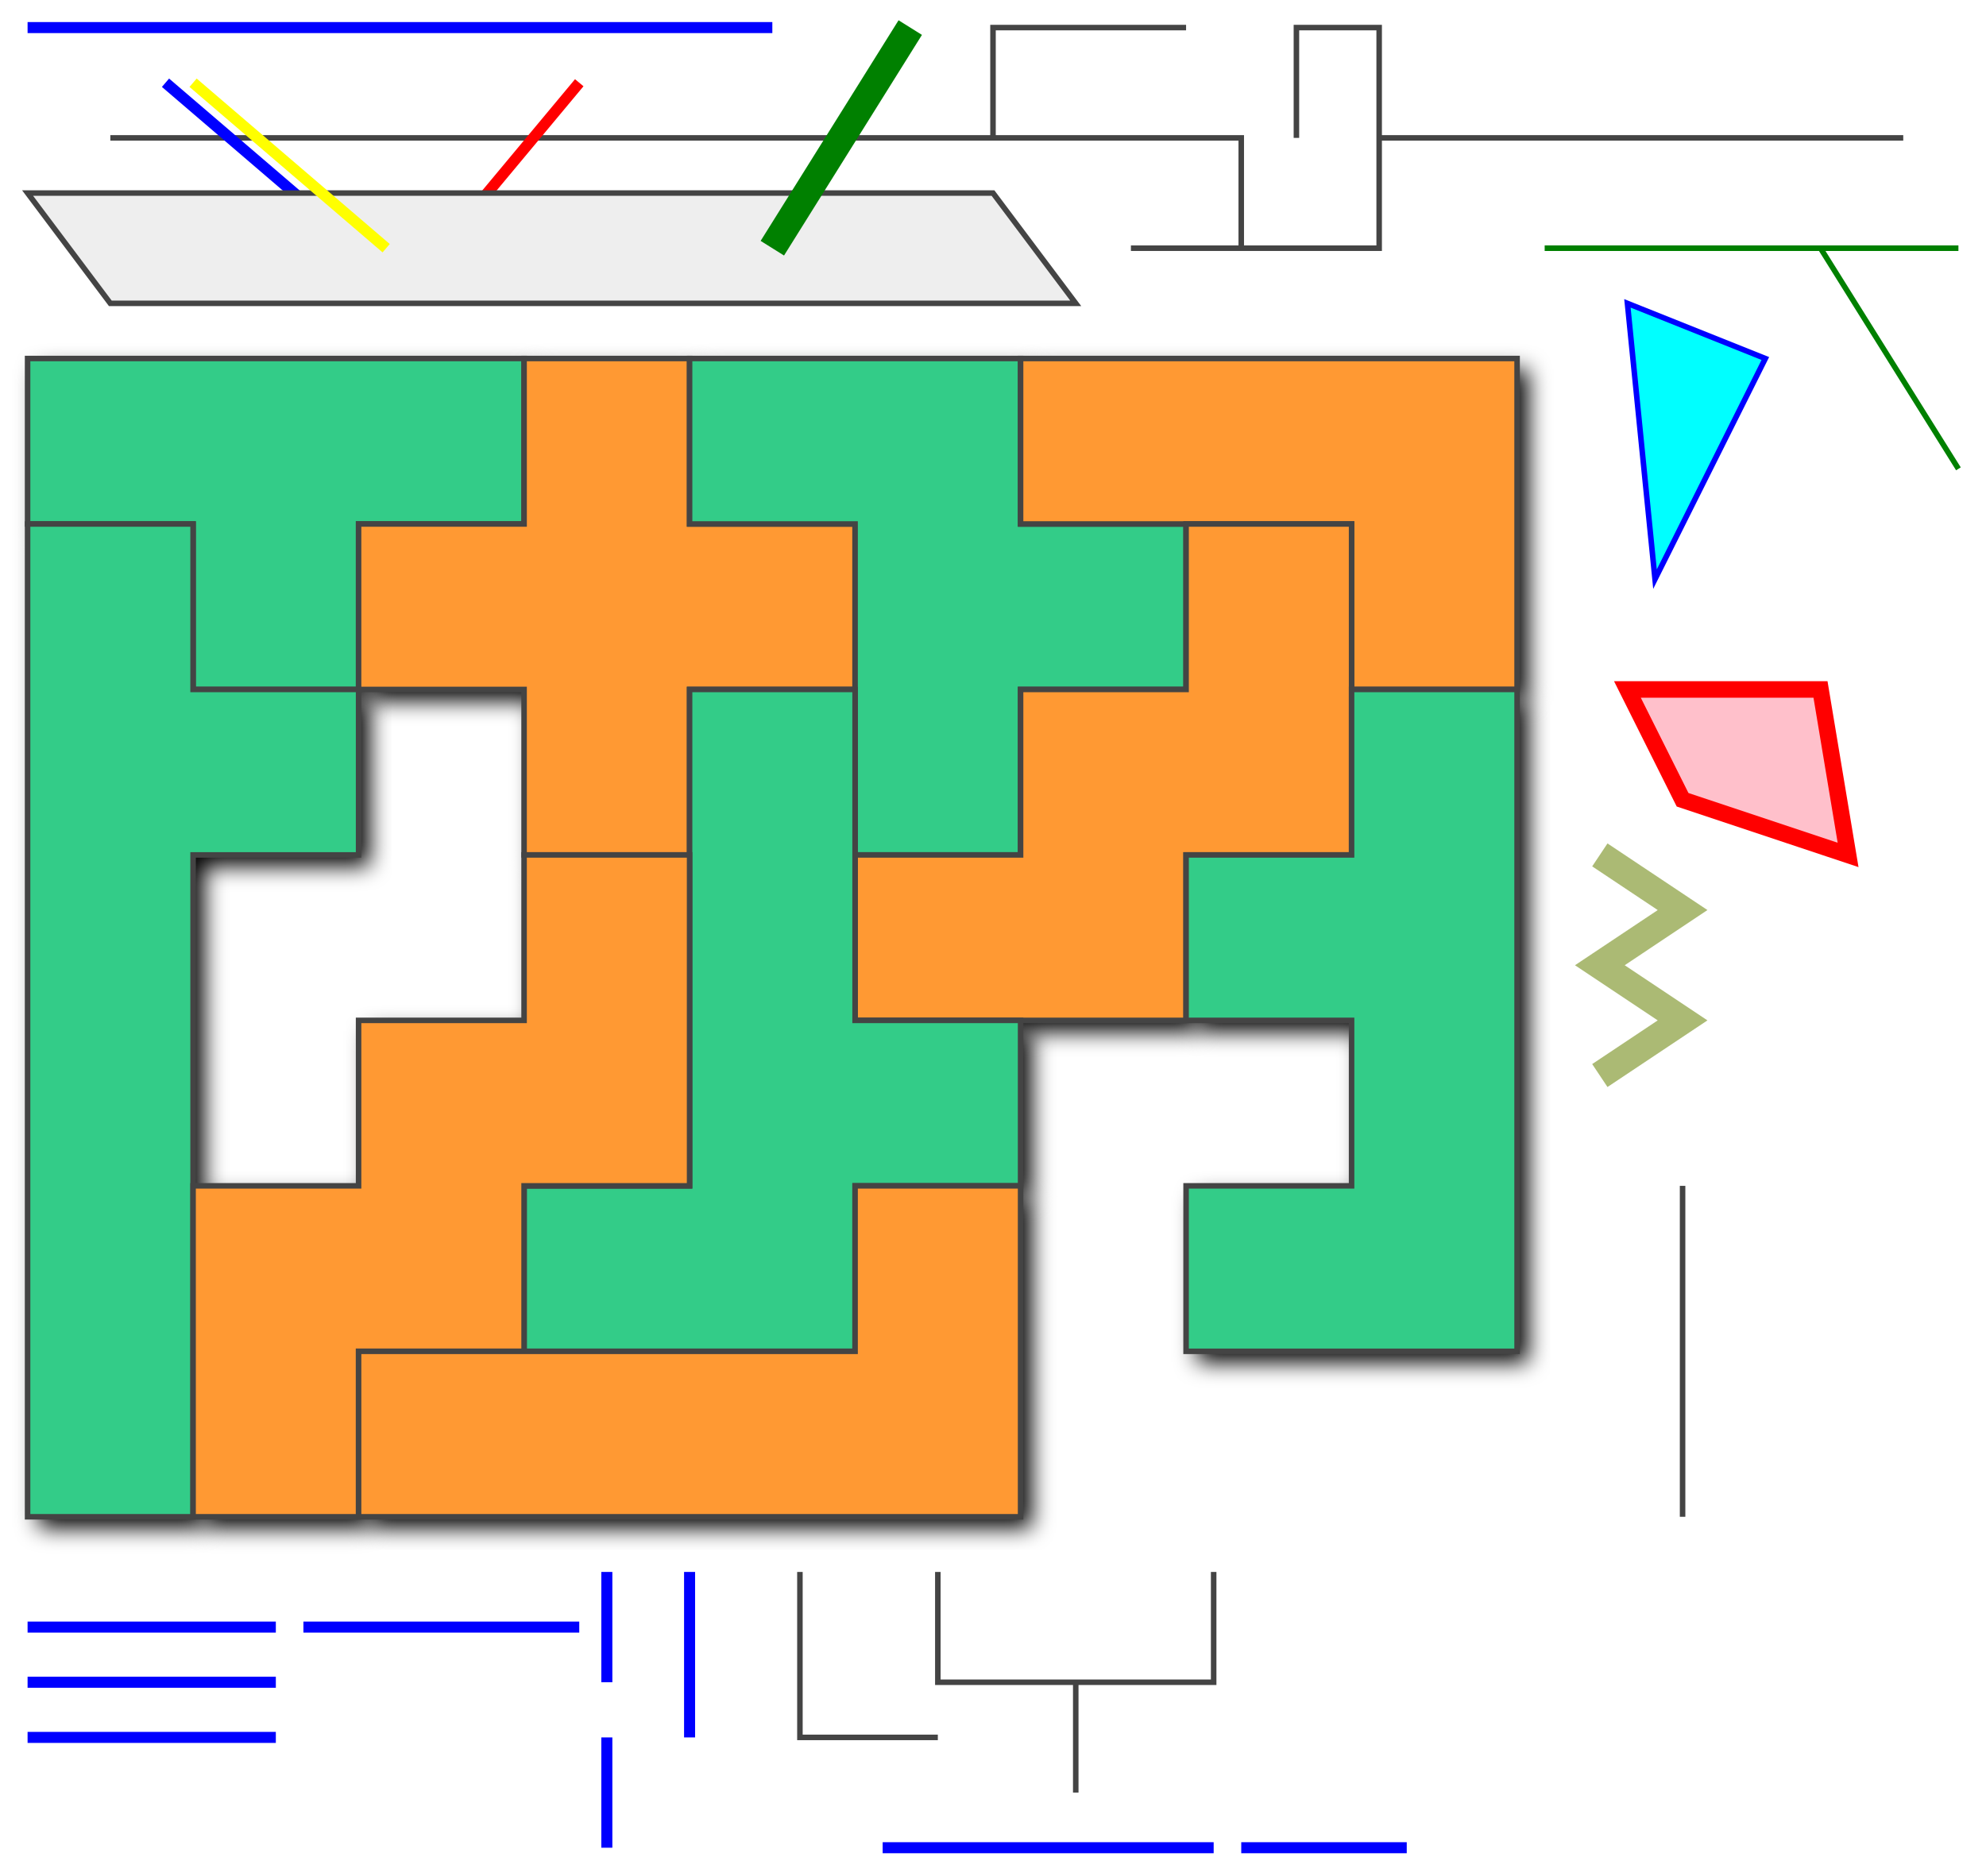
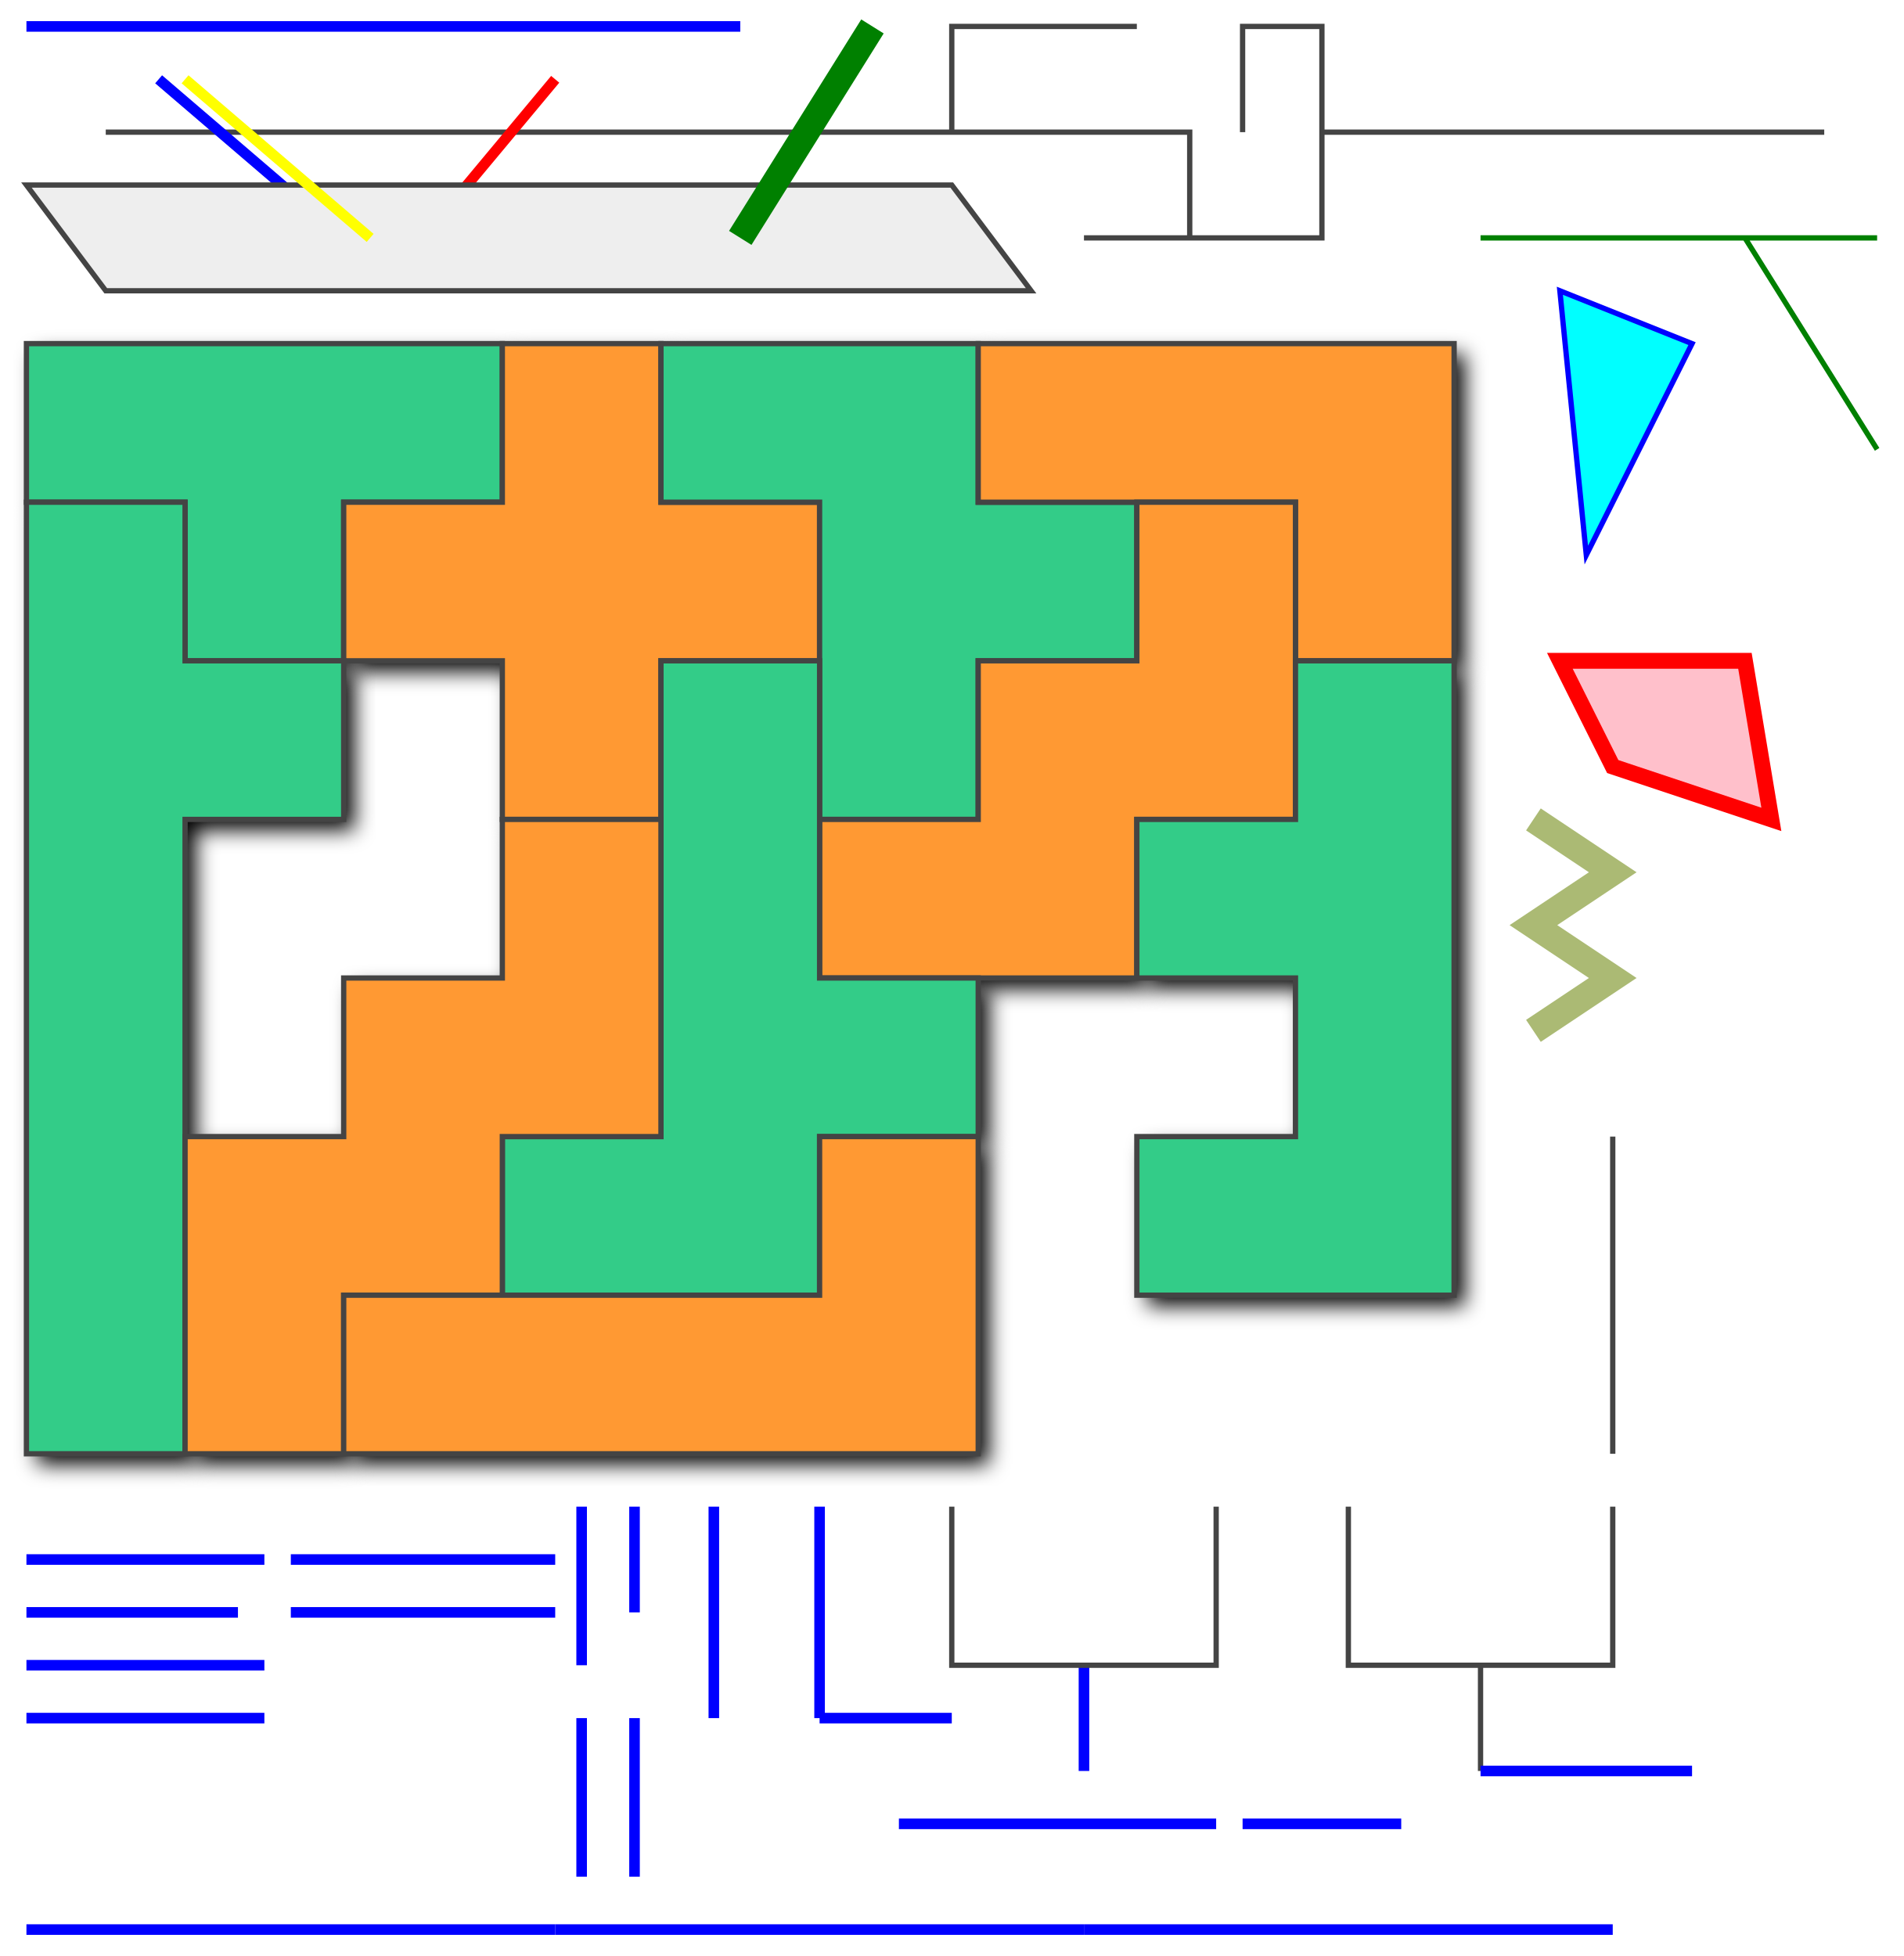
- <svg xmlns="http://www.w3.org/2000/svg" version="1.1" width="360" height="340" viewBox="-5 -5 360 340" style="stroke: #444; stroke-width: 1">
+ <svg xmlns="http://www.w3.org/2000/svg" version="1.1" width="360" height="370" viewBox="-5 -5 360 370" style="stroke: #444; stroke-width: 1">
  <filter id="drop_shadow_0">
    <feGaussianBlur stdDeviation="2" />
    <feOffset dy="2" dx="2" />
  </filter>
  <style>
    line { stroke: blue; stroke-width: 2 }
    polygon { fill: #ccc }
    polyline { fill: none }
    path { fill: none }
    #L1 { stroke: red }
    #L3 { stroke: green; stroke-width: 5 }
    .grn { fill: #3c8 }
    .org { fill: #f93 }
    #P2 { fill: pink; stroke: red; stroke-width: 3 }
    #P1 { fill: #eee }
    .dropshadow0 { fill: #000; stroke: none; filter: url(#drop_shadow_0) }
  </style>
  <polygon points="90,60 120,60 120,90 150,90 150,120 120,120 120,150 90,150 90,120 60,120 60,90 90,90" class="dropshadow0" />
  <polygon points="0,60 30,60 60,60 90,60 90,90 60,90 60,120 30,120 30,90 0,90" class="dropshadow0" />
  <polygon points="210,90 240,90 240,120 240,150 210,150 210,180 180,180 150,180 150,150 180,150 180,120 210,120" class="dropshadow0" />
  <polygon points="120,60 150,60 180,60 180,90 210,90 210,120 180,120 180,150 150,150 150,120 150,90 120,90" class="dropshadow0" />
  <polygon points="120,120 150,120 150,150 150,180 180,180 180,210 150,210 150,240 120,240 90,240 90,210 120,210 120,180 120,150" class="dropshadow0" />
  <polygon points="150,210 180,210 180,240 180,270 150,270 120,270 90,270 60,270 60,240 90,240 120,240 150,240" class="dropshadow0" />
  <polygon points="240,120 270,120 270,150 270,180 270,210 270,240 240,240 210,240 210,210 240,210 240,180 210,180 210,150 240,150" class="dropshadow0" />
  <polygon points="180,60 210,60 240,60 270,60 270,90 270,120 240,120 240,90 210,90 180,90" class="dropshadow0" />
  <polygon points="90,150 120,150 120,180 120,210 90,210 90,240 60,240 60,270 30,270 30,240 30,210 60,210 60,180 90,180" class="dropshadow0" />
  <polygon points="0,90 30,90 30,120 60,120 60,150 30,150 30,180 30,210 30,240 30,270 0,270 0,240 0,210 0,180 0,150 0,120" class="dropshadow0" />
-   <line x1="105" y1="310" x2="105" y2="330" />
-   <line x1="120" y1="280" x2="120" y2="310" />
-   <path d="M 165,280 L 165,300 L 190,300 L 190,320 M 190,300 L 215,300 L 215,280" />
+   <line x1="105" y1="280" x2="105" y2="310" arrow-end="true" />
+   <line x1="105" y1="320" x2="105" y2="350" arrow-start="true" arrow-end="true" />
+   <line x1="115" y1="280" x2="115" y2="300" arrow-end="true" />
+   <line x1="115" y1="320" x2="115" y2="350" arrow-start="true" />
+   <line x1="130" y1="280" x2="130" y2="320" arrow-start="true" />
+   <line x1="200" y1="310" x2="200" y2="330" arrow-end="true" />
+   <line x1="0" y1="0" x2="135" y2="0" />
+   <path d="M 210,0 L 175,0 L 175,20 L 15,20 M 175,20 L 220,20 L 220,40 L 200,40 M 220,40 L 245,40 L 245,20 L 340,20 M 245,20 L 245,0 L 230,0 L 230,20" />
+   <line x1="150" y1="280" x2="150" y2="320" />
+   <path d="M 275,330 L 275,310 L 250,310 L 250,280 M 275,310 L 300,310 L 300,280" />
+   <polyline points="175,280 175,310 200,310 225,310 225,280" />
  <polyline points="300,210 300,230 300,250 300,270" />
  <polygon points="0,60 30,60 60,60 90,60 90,90 60,90 60,120 30,120 30,90 0,90" class="grn" />
  <polygon points="90,60 120,60 120,90 150,90 150,120 120,120 120,150 90,150 90,120 60,120 60,90 90,90" class="org" />
  <polygon points="120,60 150,60 180,60 180,90 210,90 210,120 180,120 180,150 150,150 150,120 150,90 120,90" class="grn" />
  <polygon points="180,60 210,60 240,60 270,60 270,90 270,120 240,120 240,90 210,90 180,90" class="org" />
  <polygon points="0,90 30,90 30,120 60,120 60,150 30,150 30,180 30,210 30,240 30,270 0,270 0,240 0,210 0,180 0,150 0,120" class="grn" />
  <polygon points="210,90 240,90 240,120 240,150 210,150 210,180 180,180 150,180 150,150 180,150 180,120 210,120" class="org" />
  <polygon points="120,120 150,120 150,150 150,180 180,180 180,210 150,210 150,240 120,240 90,240 90,210 120,210 120,180 120,150" class="grn" />
  <polygon points="240,120 270,120 270,150 270,180 270,210 270,240 240,240 210,240 210,210 240,210 240,180 210,180 210,150 240,150" class="grn" />
  <polygon points="90,150 120,150 120,180 120,210 90,210 90,240 60,240 60,270 30,270 30,240 30,210 60,210 60,180 90,180" class="org" />
  <polygon points="150,210 180,210 180,240 180,270 150,270 120,270 90,270 60,270 60,240 90,240 120,240 150,240" class="org" />
+   <line x1="200" y1="360" x2="300" y2="360" arrow-start="true" arrow-end="true" />
+   <line x1="50" y1="290" x2="100" y2="290" arrow-start="true" arrow-end="true" />
+   <line x1="0" y1="300" x2="40" y2="300" arrow-start="true" arrow-end="true" />
+   <line x1="50" y1="300" x2="100" y2="300" arrow-start="true" arrow-end="true" />
+   <line x1="0" y1="310" x2="45" y2="310" arrow-start="true" />
+   <line x1="0" y1="320" x2="45" y2="320" arrow-end="true" />
+   <line x1="150" y1="320" x2="175" y2="320" arrow-end="true" />
+   <line x1="275" y1="330" x2="315" y2="330" arrow-end="true" />
+   <line x1="165" y1="340" x2="225" y2="340" arrow-end="true" />
+   <line x1="230" y1="340" x2="260" y2="340" arrow-end="true" />
+   <polyline points="285,190 300,180 285,170 300,160 285,150" style="stroke-width: 5; stroke: #abba74" />
  <path d="M 275,40 L 350,40 M 325,40 L 350,80" style="stroke: green" />
-   <path d="M 210,0 L 175,0 L 175,20 L 15,20 M 175,20 L 220,20 L 220,40 L 200,40 M 220,40 L 245,40 L 245,20 L 340,20 M 245,20 L 245,0 L 230,0 L 230,20" />
-   <line x1="0" y1="290" x2="45" y2="290" />
-   <line x1="50" y1="290" x2="100" y2="290" />
-   <line x1="0" y1="300" x2="45" y2="300" />
-   <line x1="0" y1="310" x2="45" y2="310" />
-   <polyline points="165,310 140,310 140,280" />
-   <line x1="155" y1="330" x2="215" y2="330" />
-   <line x1="220" y1="330" x2="250" y2="330" />
-   <line x1="105" y1="280" x2="105" y2="300" />
+   <line x1="0" y1="360" x2="100" y2="360" arrow-end="true" />
+   <line x1="100" y1="360" x2="200" y2="360" arrow-start="true" />
+   <line x1="0" y1="290" x2="45" y2="290" arrow-start="true" arrow-end="true" />
  <polygon points="290,50 315,60 295,100" style="fill: cyan; stroke: blue" />
  <polygon points="290,120 325,120 330,150 300,140" id="P2" />
-   <polyline points="285,190 300,180 285,170 300,160 285,150" style="stroke-width: 5; stroke: #abba74" />
-   <line x1="0" y1="0" x2="135" y2="0" />
  <line x1="100" y1="10" x2="75" y2="40" id="L1" />
  <line x1="25" y1="10" x2="60" y2="40" />
  <polygon points="0,30 175,30 190,50 15,50" id="P1" />
+   <line x1="30" y1="10" x2="65" y2="40" style="stroke: yellow" />
  <line x1="160" y1="0" x2="135" y2="40" id="L3" />
-   <line x1="30" y1="10" x2="65" y2="40" style="stroke: yellow" />
</svg>
